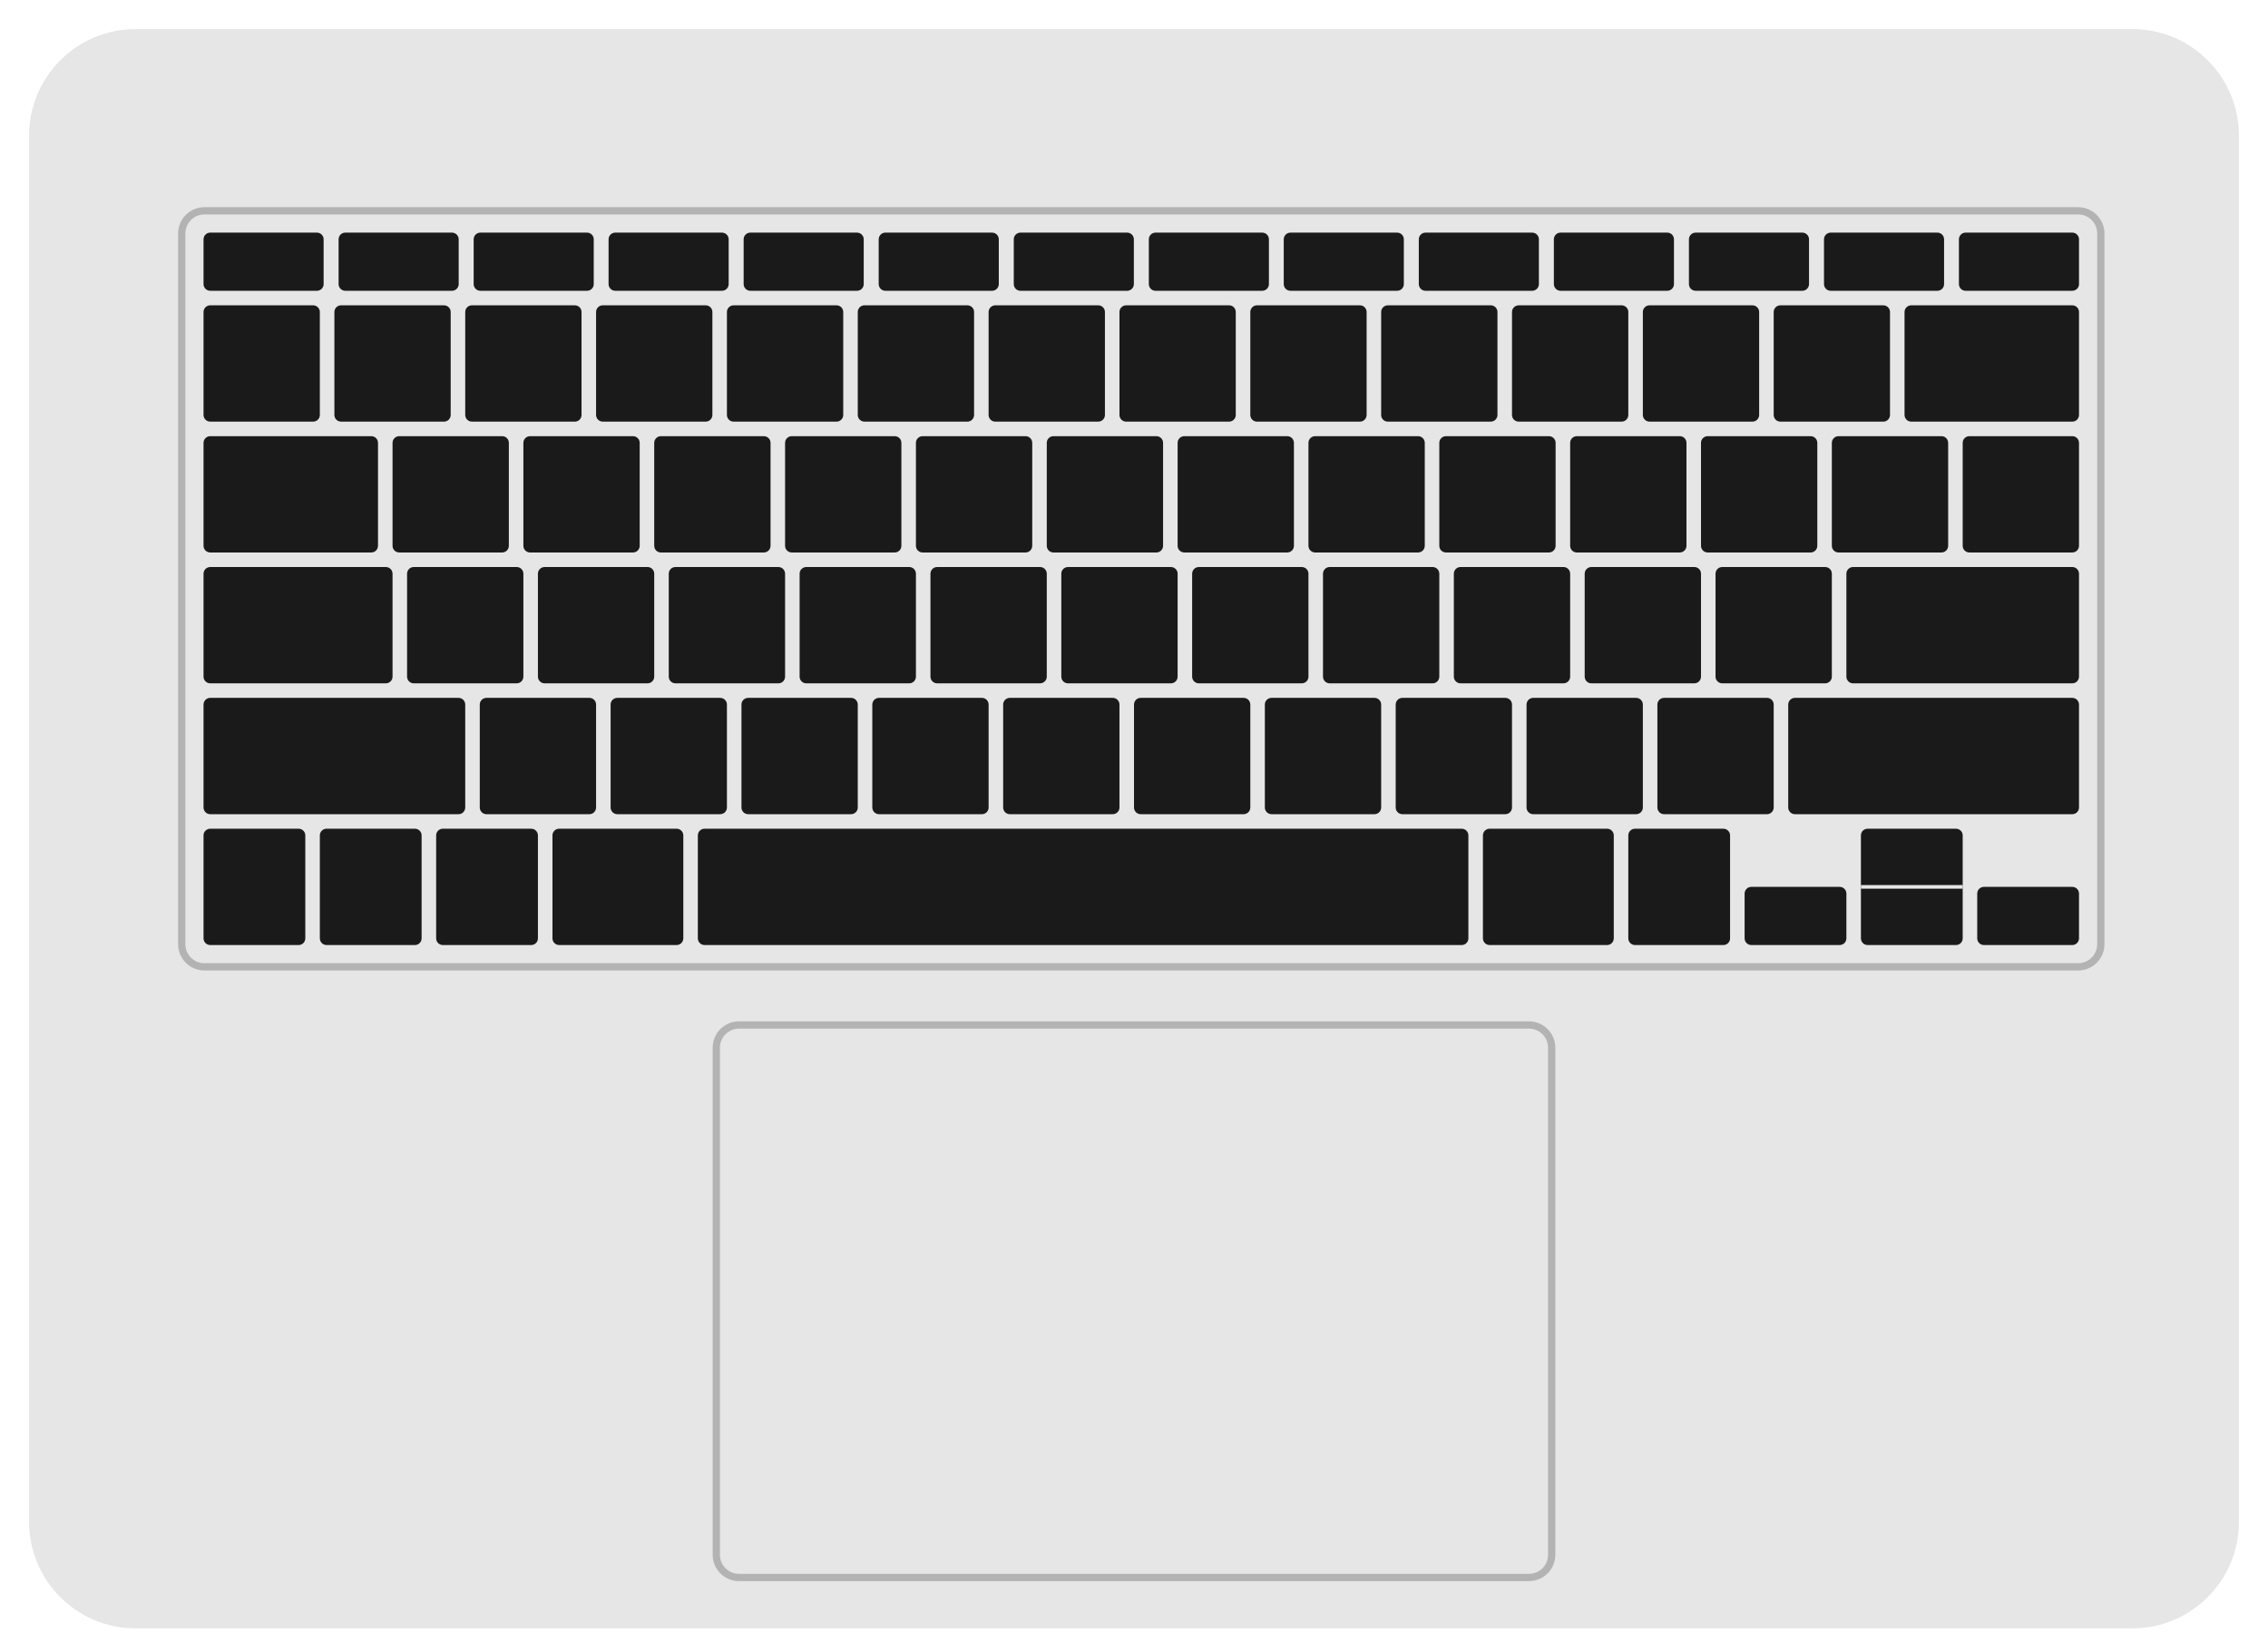
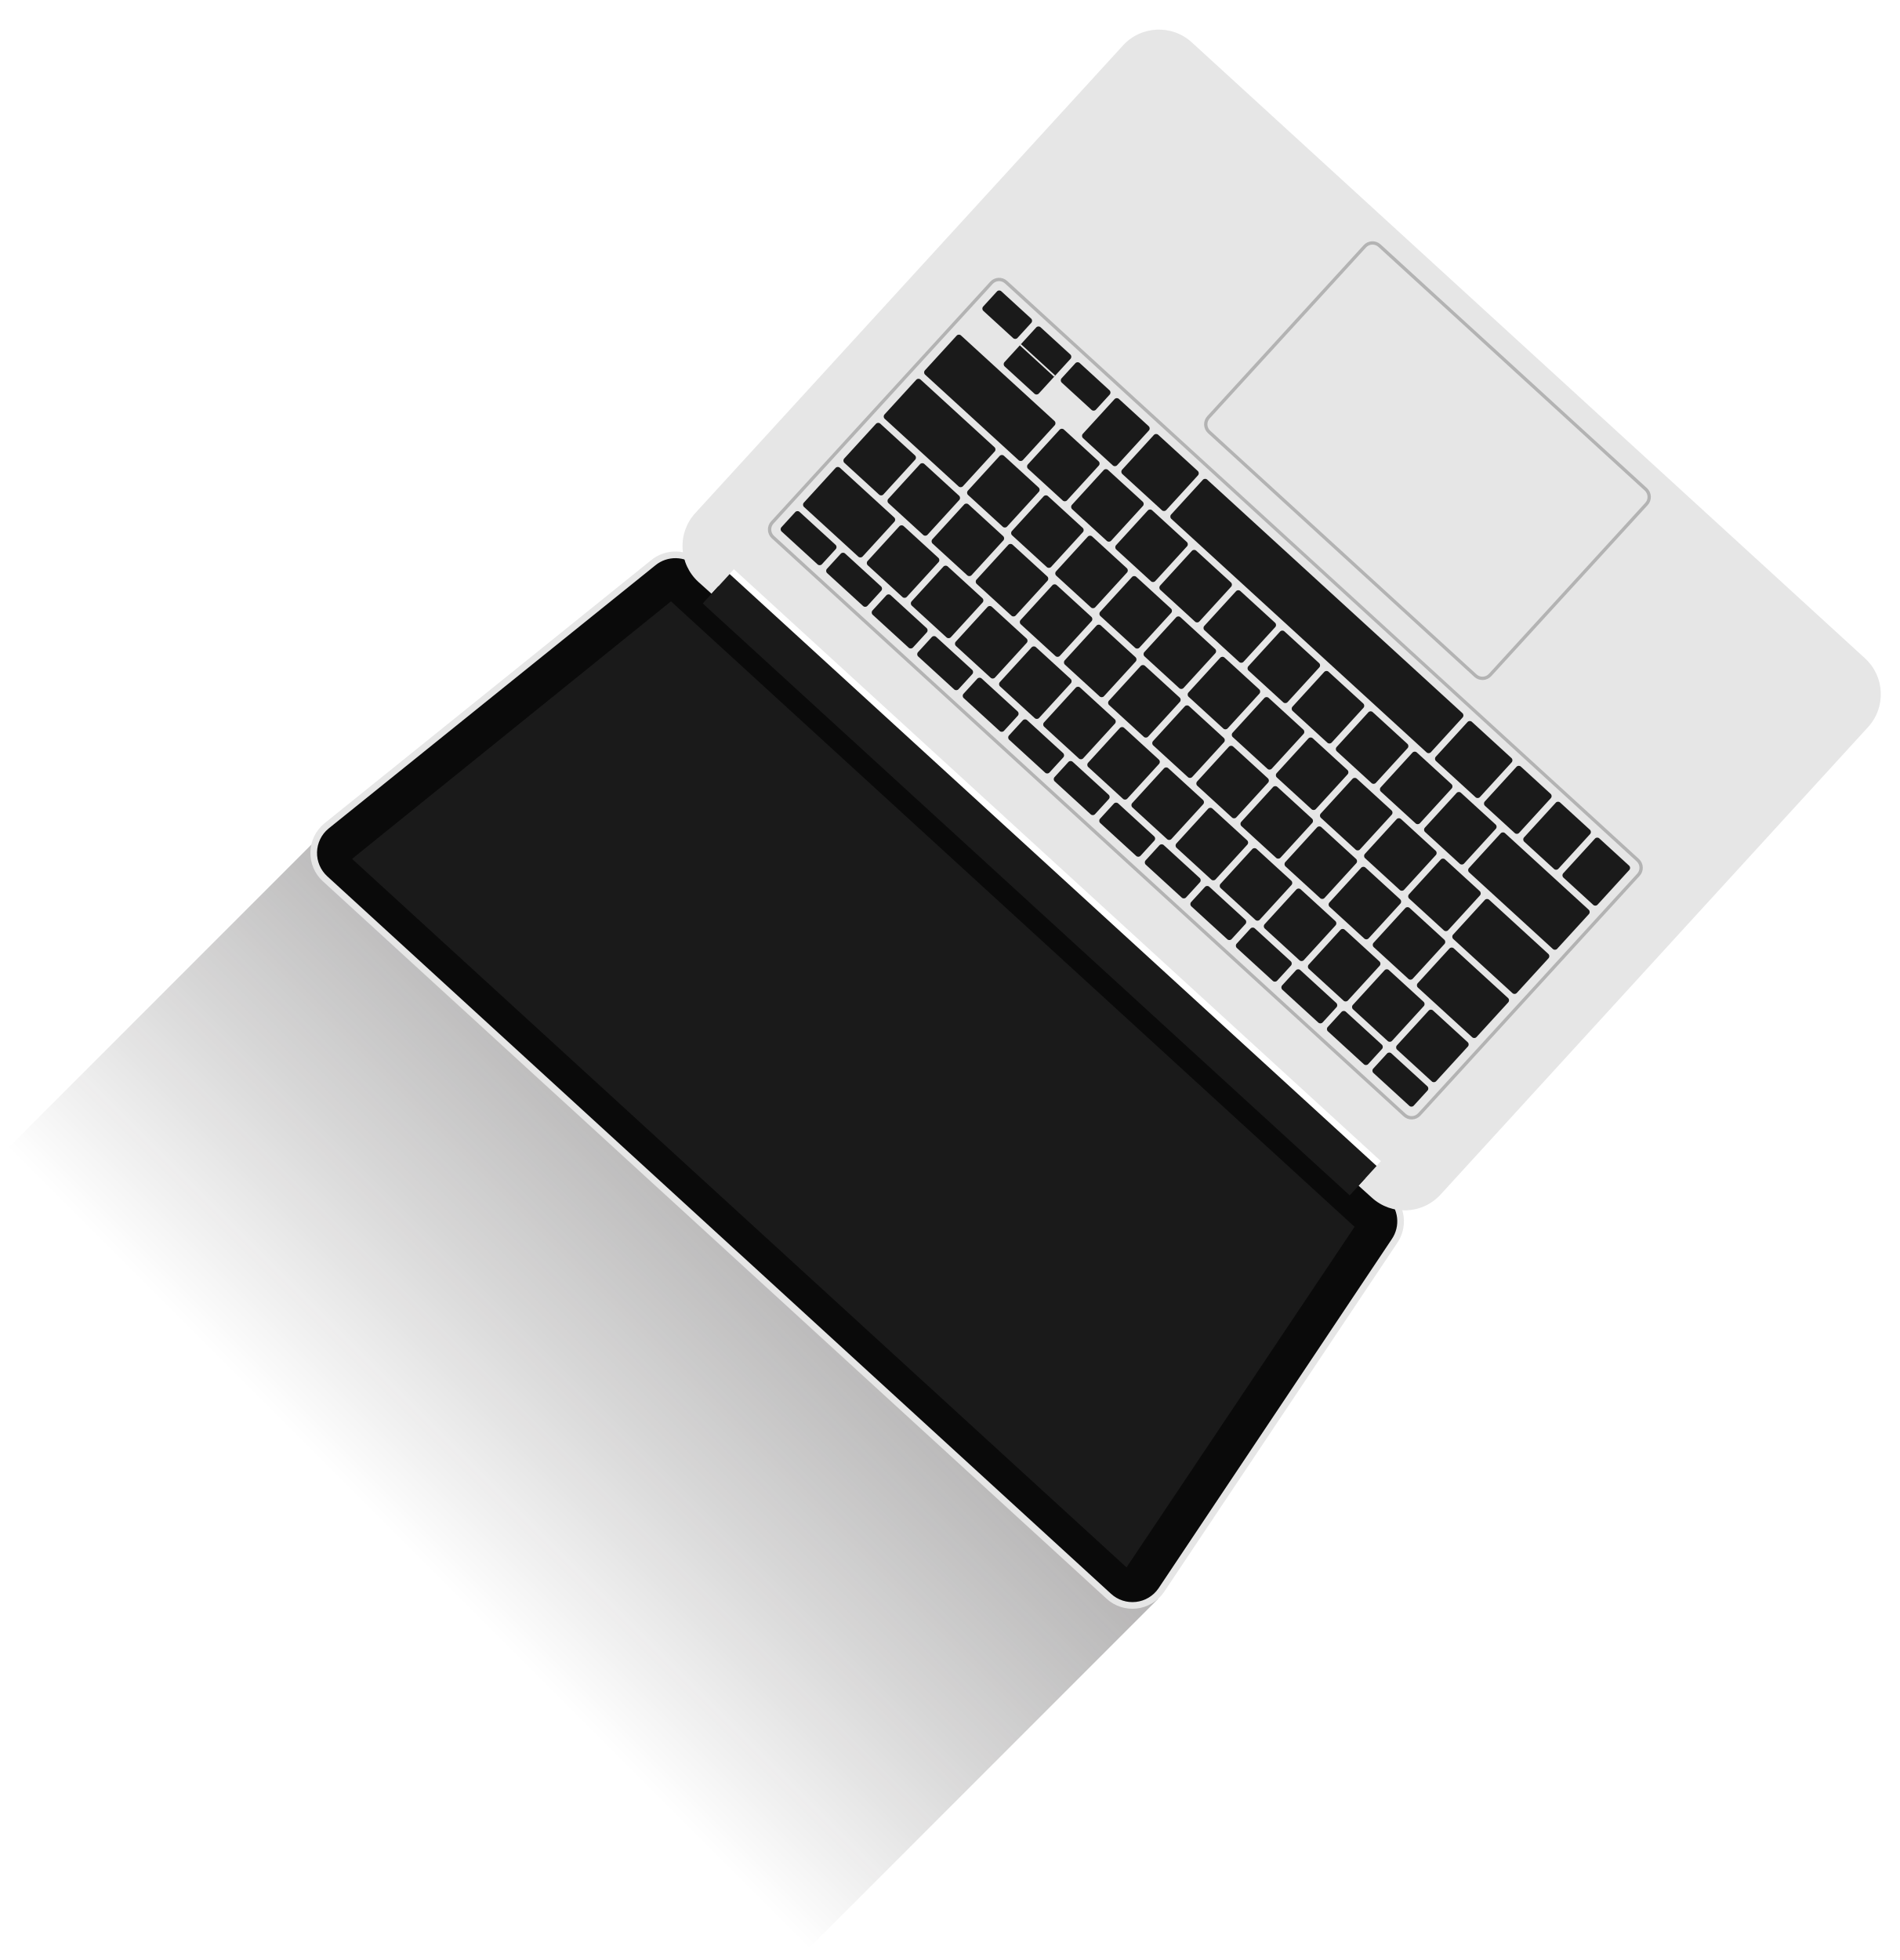
- <svg xmlns="http://www.w3.org/2000/svg" viewBox="0 0 156 113">
+ <svg xmlns="http://www.w3.org/2000/svg" width="286" height="295" viewBox="0 0 286 295">
  <defs>
-     <style>.cls-1,.cls-2,.cls-4{fill:#e6e6e6;}.cls-2{stroke:#b3b3b3;stroke-width:0.5px;}.cls-2,.cls-4{stroke-miterlimit:10;}.cls-3{fill:#1a1a1a;}.cls-4{stroke:#e6e6e6;stroke-width:0.25px;}</style>
+     <linearGradient id="linear-gradient" x1="32.56" y1="216.5" x2="32.56" y2="282.5" gradientTransform="translate(55.16 -78.05) scale(0.99 1.14)" gradientUnits="userSpaceOnUse">
+       <stop offset="0" />
+       <stop offset="0" stop-color="#282425" stop-opacity="0.98" />
+       <stop offset="1" stop-opacity="0" />
+     </linearGradient>
  </defs>
-   <g id="Layer_1" data-name="Layer 1">
-     <rect class="cls-1" x="2" y="2" width="152" height="110" rx="7.33" ry="7.33" />
-     <rect class="cls-2" x="49.27" y="70.5" width="57.46" height="38" rx="1.56" ry="1.56" />
-     <rect class="cls-2" x="12.5" y="14.5" width="132" height="52" rx="1.56" ry="1.56" />
+   <g id="Layer_5" data-name="Layer 5">
+     <rect x="2.21" y="169.37" width="170.41" height="75.43" transform="translate(172.03 -1.16) rotate(45)" opacity="0.35" fill="url(#linear-gradient)" />
  </g>
  <g id="Layer_2" data-name="Layer 2">
-     <rect class="cls-3" x="48" y="57" width="53" height="8" rx="0.46" ry="0.46" />
-     <rect class="cls-3" x="14" y="48" width="18" height="8" rx="0.46" ry="0.46" />
-     <rect class="cls-3" x="123" y="48" width="20" height="8" rx="0.46" ry="0.46" />
-     <rect class="cls-3" x="33" y="48" width="8" height="8" rx="0.46" ry="0.46" />
-     <rect class="cls-3" x="42" y="48" width="8" height="8" rx="0.46" ry="0.46" />
-     <rect class="cls-3" x="51" y="48" width="8" height="8" rx="0.46" ry="0.46" />
-     <rect class="cls-3" x="60" y="48" width="8" height="8" rx="0.46" ry="0.46" />
-     <rect class="cls-3" x="69" y="48" width="8" height="8" rx="0.46" ry="0.46" />
-     <rect class="cls-3" x="78" y="48" width="8" height="8" rx="0.46" ry="0.46" />
-     <rect class="cls-3" x="87" y="48" width="8" height="8" rx="0.46" ry="0.46" />
-     <rect class="cls-3" x="96" y="48" width="8" height="8" rx="0.46" ry="0.46" />
-     <rect class="cls-3" x="105" y="48" width="8" height="8" rx="0.46" ry="0.46" />
-     <rect class="cls-3" x="114" y="48" width="8" height="8" rx="0.46" ry="0.46" />
-     <rect class="cls-3" x="14" y="39" width="13" height="8" rx="0.46" ry="0.46" />
-     <rect class="cls-3" x="127" y="39" width="16" height="8" rx="0.46" ry="0.46" />
-     <rect class="cls-3" x="28" y="39" width="8" height="8" rx="0.46" ry="0.46" />
-     <rect class="cls-3" x="37" y="39" width="8" height="8" rx="0.46" ry="0.46" />
-     <rect class="cls-3" x="46" y="39" width="8" height="8" rx="0.46" ry="0.46" />
-     <rect class="cls-3" x="55" y="39" width="8" height="8" rx="0.46" ry="0.46" />
-     <rect class="cls-3" x="64" y="39" width="8" height="8" rx="0.46" ry="0.46" />
-     <rect class="cls-3" x="73" y="39" width="8" height="8" rx="0.46" ry="0.46" />
-     <rect class="cls-3" x="82" y="39" width="8" height="8" rx="0.46" ry="0.46" />
-     <rect class="cls-3" x="91" y="39" width="8" height="8" rx="0.46" ry="0.46" />
-     <rect class="cls-3" x="100" y="39" width="8" height="8" rx="0.46" ry="0.46" />
-     <rect class="cls-3" x="109" y="39" width="8" height="8" rx="0.46" ry="0.46" />
-     <rect class="cls-3" x="118" y="39" width="8" height="8" rx="0.46" ry="0.46" />
-     <rect class="cls-3" x="14" y="30" width="12" height="8" rx="0.46" ry="0.46" />
-     <rect class="cls-3" x="131" y="21" width="12" height="8" rx="0.46" ry="0.46" />
-     <rect class="cls-3" x="27" y="30" width="8" height="8" rx="0.46" ry="0.46" />
-     <rect class="cls-3" x="36" y="30" width="8" height="8" rx="0.46" ry="0.46" />
-     <rect class="cls-3" x="45" y="30" width="8" height="8" rx="0.46" ry="0.46" />
-     <rect class="cls-3" x="54" y="30" width="8" height="8" rx="0.46" ry="0.46" />
-     <rect class="cls-3" x="63" y="30" width="8" height="8" rx="0.46" ry="0.46" />
-     <rect class="cls-3" x="72" y="30" width="8" height="8" rx="0.46" ry="0.46" />
-     <rect class="cls-3" x="81" y="30" width="8" height="8" rx="0.46" ry="0.46" />
-     <rect class="cls-3" x="90" y="30" width="8" height="8" rx="0.46" ry="0.46" />
-     <rect class="cls-3" x="99" y="30" width="8" height="8" rx="0.46" ry="0.46" />
-     <rect class="cls-3" x="108" y="30" width="8" height="8" rx="0.46" ry="0.46" />
-     <rect class="cls-3" x="117" y="30" width="8" height="8" rx="0.46" ry="0.46" />
-     <rect class="cls-3" x="126" y="30" width="8" height="8" rx="0.46" ry="0.46" />
-     <rect class="cls-3" x="135" y="30" width="8" height="8" rx="0.46" ry="0.46" />
-     <rect class="cls-3" x="14" y="21" width="8" height="8" rx="0.46" ry="0.46" />
-     <rect class="cls-3" x="23" y="21" width="8" height="8" rx="0.46" ry="0.46" />
-     <rect class="cls-3" x="32" y="21" width="8" height="8" rx="0.46" ry="0.46" />
-     <rect class="cls-3" x="41" y="21" width="8" height="8" rx="0.46" ry="0.46" />
-     <rect class="cls-3" x="50" y="21" width="8" height="8" rx="0.46" ry="0.46" />
-     <rect class="cls-3" x="59" y="21" width="8" height="8" rx="0.46" ry="0.46" />
-     <rect class="cls-3" x="68" y="21" width="8" height="8" rx="0.46" ry="0.46" />
-     <rect class="cls-3" x="77" y="21" width="8" height="8" rx="0.46" ry="0.46" />
-     <rect class="cls-3" x="86" y="21" width="8" height="8" rx="0.46" ry="0.46" />
-     <rect class="cls-3" x="95" y="21" width="8" height="8" rx="0.46" ry="0.46" />
-     <rect class="cls-3" x="104" y="21" width="8" height="8" rx="0.46" ry="0.46" />
-     <rect class="cls-3" x="113" y="21" width="8" height="8" rx="0.46" ry="0.46" />
-     <rect class="cls-3" x="122" y="21" width="8" height="8" rx="0.46" ry="0.46" />
-     <rect class="cls-3" x="102" y="57" width="9" height="8" rx="0.46" ry="0.46" />
-     <rect class="cls-3" x="38" y="57" width="9" height="8" rx="0.46" ry="0.46" />
-     <rect class="cls-3" x="112" y="57" width="7" height="8" rx="0.46" ry="0.46" />
-     <rect class="cls-3" x="30" y="57" width="7" height="8" rx="0.46" ry="0.46" />
-     <rect class="cls-3" x="22" y="57" width="7" height="8" rx="0.46" ry="0.46" />
-     <rect class="cls-3" x="14" y="57" width="7" height="8" rx="0.46" ry="0.46" />
-     <rect class="cls-3" x="128" y="57" width="7" height="8" rx="0.46" ry="0.46" />
-     <rect class="cls-3" x="120" y="61" width="7" height="4" rx="0.46" ry="0.46" />
-     <rect class="cls-3" x="14" y="16" width="8.26" height="4" rx="0.46" ry="0.46" />
-     <rect class="cls-3" x="23.29" y="16" width="8.26" height="4" rx="0.46" ry="0.46" />
-     <rect class="cls-3" x="32.58" y="16" width="8.26" height="4" rx="0.46" ry="0.46" />
-     <rect class="cls-3" x="41.86" y="16" width="8.26" height="4" rx="0.46" ry="0.46" />
-     <rect class="cls-3" x="51.15" y="16" width="8.26" height="4" rx="0.46" ry="0.46" />
-     <rect class="cls-3" x="60.44" y="16" width="8.26" height="4" rx="0.46" ry="0.46" />
-     <rect class="cls-3" x="69.73" y="16" width="8.26" height="4" rx="0.46" ry="0.46" />
-     <rect class="cls-3" x="79.02" y="16" width="8.26" height="4" rx="0.46" ry="0.46" />
-     <rect class="cls-3" x="88.3" y="16" width="8.26" height="4" rx="0.46" ry="0.46" />
-     <rect class="cls-3" x="97.59" y="16" width="8.26" height="4" rx="0.46" ry="0.46" />
-     <rect class="cls-3" x="106.88" y="16" width="8.26" height="4" rx="0.46" ry="0.46" />
-     <rect class="cls-3" x="116.17" y="16" width="8.26" height="4" rx="0.46" ry="0.46" />
-     <rect class="cls-3" x="125.46" y="16" width="8.26" height="4" rx="0.46" ry="0.46" />
-     <rect class="cls-3" x="134.74" y="16" width="8.26" height="4" rx="0.46" ry="0.46" />
-     <rect class="cls-3" x="136" y="61" width="7" height="4" rx="0.46" ry="0.46" />
-     <line class="cls-4" x1="128" y1="61" x2="135" y2="61" />
+     <path d="M105.23,84.89l103.91,95.05a5.26,5.26,0,0,1,.78,6.87L174.8,239.37a5.26,5.26,0,0,1-7.87.89l-118-108a5.26,5.26,0,0,1,.19-7.92L98.32,84.72A5.26,5.26,0,0,1,105.23,84.89Z" fill="#0a0a0a" stroke="#e6e6e6" stroke-miterlimit="10" />
+     <path d="M104.71,77.18,169.06,6.84a7.33,7.33,0,0,1,10.36-.46l101.34,92.7a7.33,7.33,0,0,1,.46,10.36l-64.35,70.35a7.33,7.33,0,0,1-10.36.46l-2-1.8,3.37-3.69-97.4-89.09-3.37,3.69-2-1.8A7.33,7.33,0,0,1,104.71,77.18Z" fill="#e6e6e6" />
+     <rect x="186.16" y="50.32" width="57.46" height="38" rx="1.56" ry="1.56" transform="translate(326.67 265.52) rotate(-137.55)" fill="#e6e6e6" stroke="#b3b3b3" stroke-miterlimit="10" stroke-width="0.5" />
+     <rect x="115.45" y="79.14" width="132" height="52" rx="1.56" ry="1.56" transform="translate(244.38 305.2) rotate(-137.55)" fill="#e6e6e6" stroke="#b3b3b3" stroke-miterlimit="10" stroke-width="0.5" />
+     <line x1="107.14" y1="89.34" x2="204.54" y2="178.43" fill="none" />
+     <rect x="90.51" y="130.15" width="132" height="6" transform="translate(182.13 337.04) rotate(-137.55)" fill="#1a1a1a" />
+     <polygon points="101.01 90.51 203.92 184.65 169.59 235.91 53 129.27 101.01 90.51" fill="#1a1a1a" />
+     <rect x="171.74" y="88.72" width="53" height="8" rx="0.46" ry="0.46" transform="translate(281.94 294.93) rotate(-137.55)" fill="#1a1a1a" />
+     <rect x="221.17" y="130.12" width="18" height="8" rx="0.46" ry="0.46" transform="translate(309.48 388.43) rotate(-137.55)" fill="#1a1a1a" />
+     <rect x="139" y="55.87" width="20" height="8" rx="0.46" ry="0.46" transform="translate(218.54 204.62) rotate(-137.55)" fill="#1a1a1a" />
+     <rect x="215.84" y="120.67" width="8" height="8" rx="0.46" ry="0.46" transform="translate(297.91 365.03) rotate(-137.55)" fill="#1a1a1a" />
+     <rect x="209.2" y="114.59" width="8" height="8" rx="0.46" ry="0.46" transform="translate(290.47 349.99) rotate(-137.55)" fill="#1a1a1a" />
+     <rect x="202.56" y="108.52" width="8" height="8" rx="0.46" ry="0.46" transform="translate(283.03 334.96) rotate(-137.55)" fill="#1a1a1a" />
+     <rect x="195.92" y="102.44" width="8" height="8" rx="0.46" ry="0.46" transform="translate(275.59 319.92) rotate(-137.55)" fill="#1a1a1a" />
+     <rect x="189.28" y="96.37" width="8" height="8" rx="0.46" ry="0.46" transform="translate(268.14 304.88) rotate(-137.55)" fill="#1a1a1a" />
+     <rect x="182.63" y="90.3" width="8" height="8" rx="0.46" ry="0.46" transform="translate(260.7 289.84) rotate(-137.55)" fill="#1a1a1a" />
+     <rect x="175.99" y="84.22" width="8" height="8" rx="0.46" ry="0.46" transform="translate(253.26 274.8) rotate(-137.55)" fill="#1a1a1a" />
+     <rect x="169.35" y="78.15" width="8" height="8" rx="0.46" ry="0.46" transform="translate(245.82 259.76) rotate(-137.55)" fill="#1a1a1a" />
+     <rect x="162.71" y="72.07" width="8" height="8" rx="0.46" ry="0.46" transform="translate(238.38 244.72) rotate(-137.55)" fill="#1a1a1a" />
+     <rect x="156.07" y="66" width="8" height="8" rx="0.46" ry="0.46" transform="translate(230.94 229.68) rotate(-137.55)" fill="#1a1a1a" />
+     <rect x="219.44" y="138.44" width="13" height="8" rx="0.46" ry="0.46" transform="translate(296.51 400.05) rotate(-137.55)" fill="#1a1a1a" />
+     <rect x="133.45" y="61.16" width="16" height="8" rx="0.46" ry="0.46" transform="translate(201.84 208.72) rotate(-137.55)" fill="#1a1a1a" />
+     <rect x="213.45" y="130.68" width="8" height="8" rx="0.46" ry="0.46" transform="translate(287 380.83) rotate(-137.55)" fill="#1a1a1a" />
+     <rect x="206.81" y="124.61" width="8" height="8" rx="0.46" ry="0.46" transform="translate(279.56 365.79) rotate(-137.55)" fill="#1a1a1a" />
+     <rect x="200.17" y="118.53" width="8" height="8" rx="0.46" ry="0.46" transform="translate(272.12 350.75) rotate(-137.55)" fill="#1a1a1a" />
+     <rect x="193.53" y="112.46" width="8" height="8" rx="0.46" ry="0.46" transform="translate(264.68 335.71) rotate(-137.55)" fill="#1a1a1a" />
+     <rect x="186.89" y="106.39" width="8" height="8" rx="0.46" ry="0.46" transform="translate(257.24 320.67) rotate(-137.55)" fill="#1a1a1a" />
+     <rect x="180.25" y="100.31" width="8" height="8" rx="0.46" ry="0.46" transform="translate(249.8 305.64) rotate(-137.55)" fill="#1a1a1a" />
+     <rect x="173.61" y="94.24" width="8" height="8" rx="0.46" ry="0.46" transform="translate(242.36 290.6) rotate(-137.55)" fill="#1a1a1a" />
+     <rect x="166.97" y="88.16" width="8" height="8" rx="0.46" ry="0.46" transform="translate(234.92 275.56) rotate(-137.55)" fill="#1a1a1a" />
+     <rect x="160.33" y="82.09" width="8" height="8" rx="0.46" ry="0.46" transform="translate(227.47 260.52) rotate(-137.55)" fill="#1a1a1a" />
+     <rect x="153.69" y="76.01" width="8" height="8" rx="0.46" ry="0.46" transform="translate(220.03 245.48) rotate(-137.55)" fill="#1a1a1a" />
+     <rect x="147.04" y="69.94" width="8" height="8" rx="0.46" ry="0.46" transform="translate(212.59 230.44) rotate(-137.55)" fill="#1a1a1a" />
+     <rect x="214.23" y="145.42" width="12" height="8" rx="0.46" ry="0.46" transform="translate(281.89 408.32) rotate(-137.55)" fill="#1a1a1a" />
+     <rect x="121.83" y="73.1" width="12" height="8" rx="0.46" ry="0.46" transform="translate(170.11 220.26) rotate(-137.55)" fill="#1a1a1a" />
+     <rect x="208.12" y="138" width="8" height="8" rx="0.46" ry="0.46" transform="translate(272.79 389.94) rotate(-137.55)" fill="#1a1a1a" />
+     <rect x="201.48" y="131.92" width="8" height="8" rx="0.46" ry="0.46" transform="translate(265.35 374.9) rotate(-137.55)" fill="#1a1a1a" />
+     <rect x="194.84" y="125.85" width="8" height="8" rx="0.46" ry="0.46" transform="translate(257.91 359.86) rotate(-137.55)" fill="#1a1a1a" />
+     <rect x="188.19" y="119.78" width="8" height="8" rx="0.46" ry="0.46" transform="translate(250.47 344.83) rotate(-137.55)" fill="#1a1a1a" />
+     <rect x="181.55" y="113.7" width="8" height="8" rx="0.46" ry="0.46" transform="translate(243.03 329.79) rotate(-137.55)" fill="#1a1a1a" />
+     <rect x="174.91" y="107.63" width="8" height="8" rx="0.46" ry="0.46" transform="translate(235.59 314.75) rotate(-137.55)" fill="#1a1a1a" />
+     <rect x="168.27" y="101.55" width="8" height="8" rx="0.46" ry="0.46" transform="translate(228.15 299.71) rotate(-137.55)" fill="#1a1a1a" />
+     <rect x="161.63" y="95.48" width="8" height="8" rx="0.46" ry="0.46" transform="translate(220.7 284.67) rotate(-137.55)" fill="#1a1a1a" />
+     <rect x="154.99" y="89.4" width="8" height="8" rx="0.46" ry="0.46" transform="translate(213.26 269.63) rotate(-137.55)" fill="#1a1a1a" />
+     <rect x="148.35" y="83.33" width="8" height="8" rx="0.46" ry="0.46" transform="translate(205.82 254.59) rotate(-137.55)" fill="#1a1a1a" />
+     <rect x="141.71" y="77.25" width="8" height="8" rx="0.46" ry="0.46" transform="translate(198.38 239.55) rotate(-137.55)" fill="#1a1a1a" />
+     <rect x="135.07" y="71.18" width="8" height="8" rx="0.46" ry="0.46" transform="translate(190.94 224.51) rotate(-137.55)" fill="#1a1a1a" />
+     <rect x="128.43" y="65.11" width="8" height="8" rx="0.46" ry="0.46" transform="translate(183.5 209.48) rotate(-137.55)" fill="#1a1a1a" />
+     <rect x="211.63" y="153.41" width="8" height="8" rx="0.46" ry="0.46" transform="translate(268.5 419.11) rotate(-137.55)" fill="#1a1a1a" />
+     <rect x="204.99" y="147.34" width="8" height="8" rx="0.46" ry="0.46" transform="translate(261.06 404.07) rotate(-137.55)" fill="#1a1a1a" />
+     <rect x="198.35" y="141.26" width="8" height="8" rx="0.46" ry="0.46" transform="translate(253.62 389.03) rotate(-137.55)" fill="#1a1a1a" />
+     <rect x="191.71" y="135.19" width="8" height="8" rx="0.46" ry="0.46" transform="translate(246.18 373.99) rotate(-137.55)" fill="#1a1a1a" />
+     <rect x="185.07" y="129.12" width="8" height="8" rx="0.46" ry="0.46" transform="translate(238.74 358.95) rotate(-137.55)" fill="#1a1a1a" />
+     <rect x="178.43" y="123.04" width="8" height="8" rx="0.46" ry="0.46" transform="translate(231.3 343.91) rotate(-137.55)" fill="#1a1a1a" />
+     <rect x="171.79" y="116.97" width="8" height="8" rx="0.46" ry="0.46" transform="translate(223.85 328.87) rotate(-137.55)" fill="#1a1a1a" />
+     <rect x="165.15" y="110.89" width="8" height="8" rx="0.46" ry="0.46" transform="translate(216.41 313.83) rotate(-137.55)" fill="#1a1a1a" />
+     <rect x="158.51" y="104.82" width="8" height="8" rx="0.46" ry="0.46" transform="translate(208.97 298.8) rotate(-137.55)" fill="#1a1a1a" />
+     <rect x="151.87" y="98.74" width="8" height="8" rx="0.46" ry="0.46" transform="translate(201.53 283.76) rotate(-137.55)" fill="#1a1a1a" />
+     <rect x="145.23" y="92.67" width="8" height="8" rx="0.46" ry="0.46" transform="translate(194.09 268.72) rotate(-137.55)" fill="#1a1a1a" />
+     <rect x="138.59" y="86.59" width="8" height="8" rx="0.46" ry="0.46" transform="translate(186.65 253.68) rotate(-137.55)" fill="#1a1a1a" />
+     <rect x="131.94" y="80.52" width="8" height="8" rx="0.46" ry="0.46" transform="translate(179.21 238.64) rotate(-137.55)" fill="#1a1a1a" />
+     <rect x="170.13" y="67.12" width="9" height="8" rx="0.46" ry="0.46" transform="translate(255.49 241.46) rotate(-137.55)" fill="#1a1a1a" />
+     <rect x="217.35" y="110.31" width="9" height="8" rx="0.46" ry="0.46" transform="translate(308.4 348.4) rotate(-137.55)" fill="#1a1a1a" />
+     <rect x="164.49" y="61.04" width="7" height="8" rx="0.46" ry="0.46" transform="translate(248.04 226.42) rotate(-137.55)" fill="#1a1a1a" />
+     <rect x="225" y="116.39" width="7" height="8" rx="0.46" ry="0.46" transform="translate(315.84 363.44) rotate(-137.55)" fill="#1a1a1a" />
+     <rect x="230.9" y="121.79" width="7" height="8" rx="0.46" ry="0.46" transform="translate(322.46 376.81) rotate(-137.55)" fill="#1a1a1a" />
+     <rect x="236.8" y="127.19" width="7" height="8" rx="0.46" ry="0.46" transform="translate(329.07 390.18) rotate(-137.55)" fill="#1a1a1a" />
+     <rect x="152.68" y="50.24" width="7" height="8" rx="0.46" ry="0.46" transform="translate(234.82 199.69) rotate(-137.55)" fill="#1a1a1a" />
+     <rect x="159.94" y="56.17" width="7" height="4" rx="0.46" ry="0.46" transform="translate(244.77 211.4) rotate(-137.55)" fill="#1a1a1a" />
+     <rect x="206.69" y="160.49" width="8.26" height="4" rx="0.46" ry="0.46" transform="translate(256.7 424.68) rotate(-137.55)" fill="#1a1a1a" />
+     <rect x="199.83" y="154.22" width="8.26" height="4" rx="0.46" ry="0.46" transform="translate(249.02 409.16) rotate(-137.55)" fill="#1a1a1a" />
+     <rect x="192.98" y="147.95" width="8.26" height="4" rx="0.46" ry="0.46" transform="translate(241.34 393.64) rotate(-137.55)" fill="#1a1a1a" />
+     <rect x="186.13" y="141.69" width="8.26" height="4" rx="0.46" ry="0.46" transform="translate(233.66 378.12) rotate(-137.55)" fill="#1a1a1a" />
+     <rect x="179.27" y="135.42" width="8.26" height="4" rx="0.46" ry="0.46" transform="translate(225.98 362.6) rotate(-137.55)" fill="#1a1a1a" />
+     <rect x="172.42" y="129.15" width="8.26" height="4" rx="0.46" ry="0.46" transform="translate(218.3 347.08) rotate(-137.55)" fill="#1a1a1a" />
+     <rect x="165.57" y="122.88" width="8.26" height="4" rx="0.46" ry="0.46" transform="translate(210.62 331.56) rotate(-137.55)" fill="#1a1a1a" />
+     <rect x="158.71" y="116.61" width="8.26" height="4" rx="0.46" ry="0.46" transform="translate(202.94 316.04) rotate(-137.55)" fill="#1a1a1a" />
+     <rect x="151.86" y="110.34" width="8.26" height="4" rx="0.46" ry="0.46" transform="translate(195.26 300.52) rotate(-137.55)" fill="#1a1a1a" />
+     <rect x="145.01" y="104.07" width="8.26" height="4" rx="0.46" ry="0.46" transform="translate(187.59 285) rotate(-137.55)" fill="#1a1a1a" />
+     <rect x="138.15" y="97.8" width="8.26" height="4" rx="0.46" ry="0.46" transform="translate(179.91 269.48) rotate(-137.55)" fill="#1a1a1a" />
+     <rect x="131.3" y="91.54" width="8.26" height="4" rx="0.46" ry="0.46" transform="translate(172.23 253.96) rotate(-137.55)" fill="#1a1a1a" />
+     <rect x="124.45" y="85.27" width="8.26" height="4" rx="0.46" ry="0.46" transform="translate(164.55 238.44) rotate(-137.55)" fill="#1a1a1a" />
+     <rect x="117.59" y="79" width="8.26" height="4" rx="0.46" ry="0.46" transform="translate(156.87 222.92) rotate(-137.55)" fill="#1a1a1a" />
+     <rect x="148.13" y="45.37" width="7" height="4" rx="0.46" ry="0.46" transform="translate(231.54 184.66) rotate(-137.55)" fill="#1a1a1a" />
+     <line x1="158.77" y1="56.61" x2="153.6" y2="51.88" fill="#e6e6e6" stroke="#e6e6e6" stroke-miterlimit="10" stroke-width="0.25" />
  </g>
</svg>
